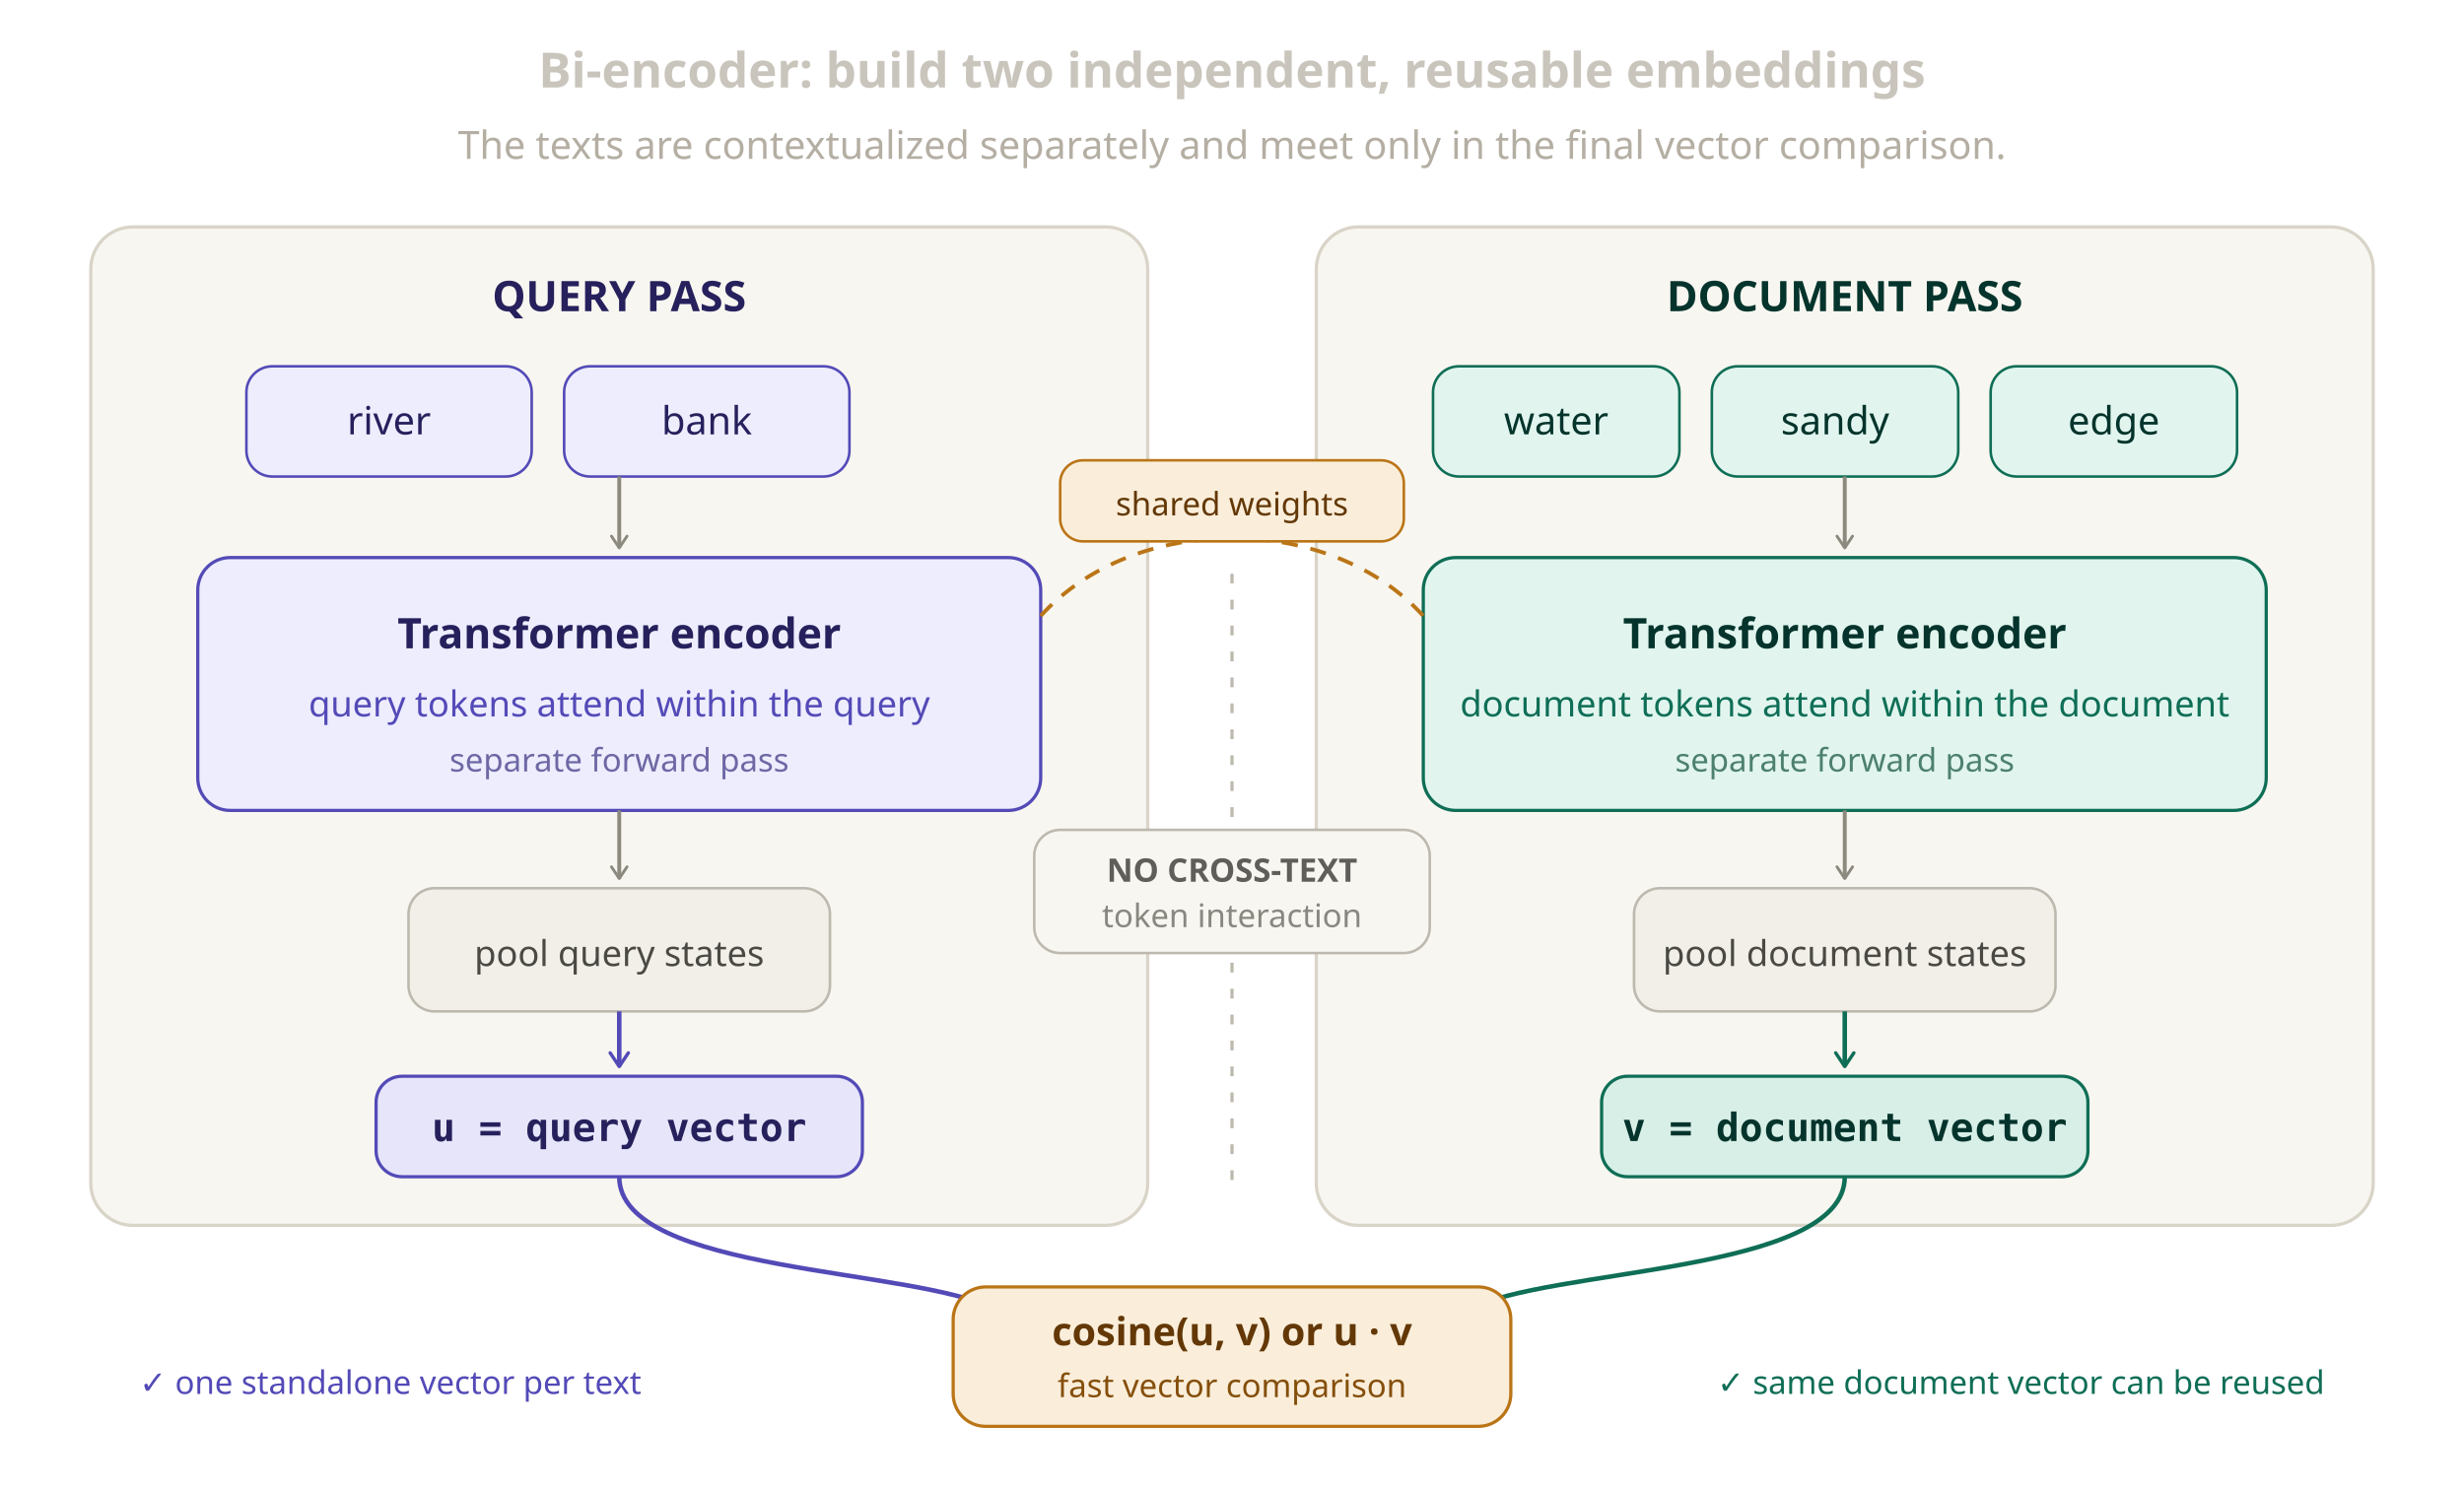
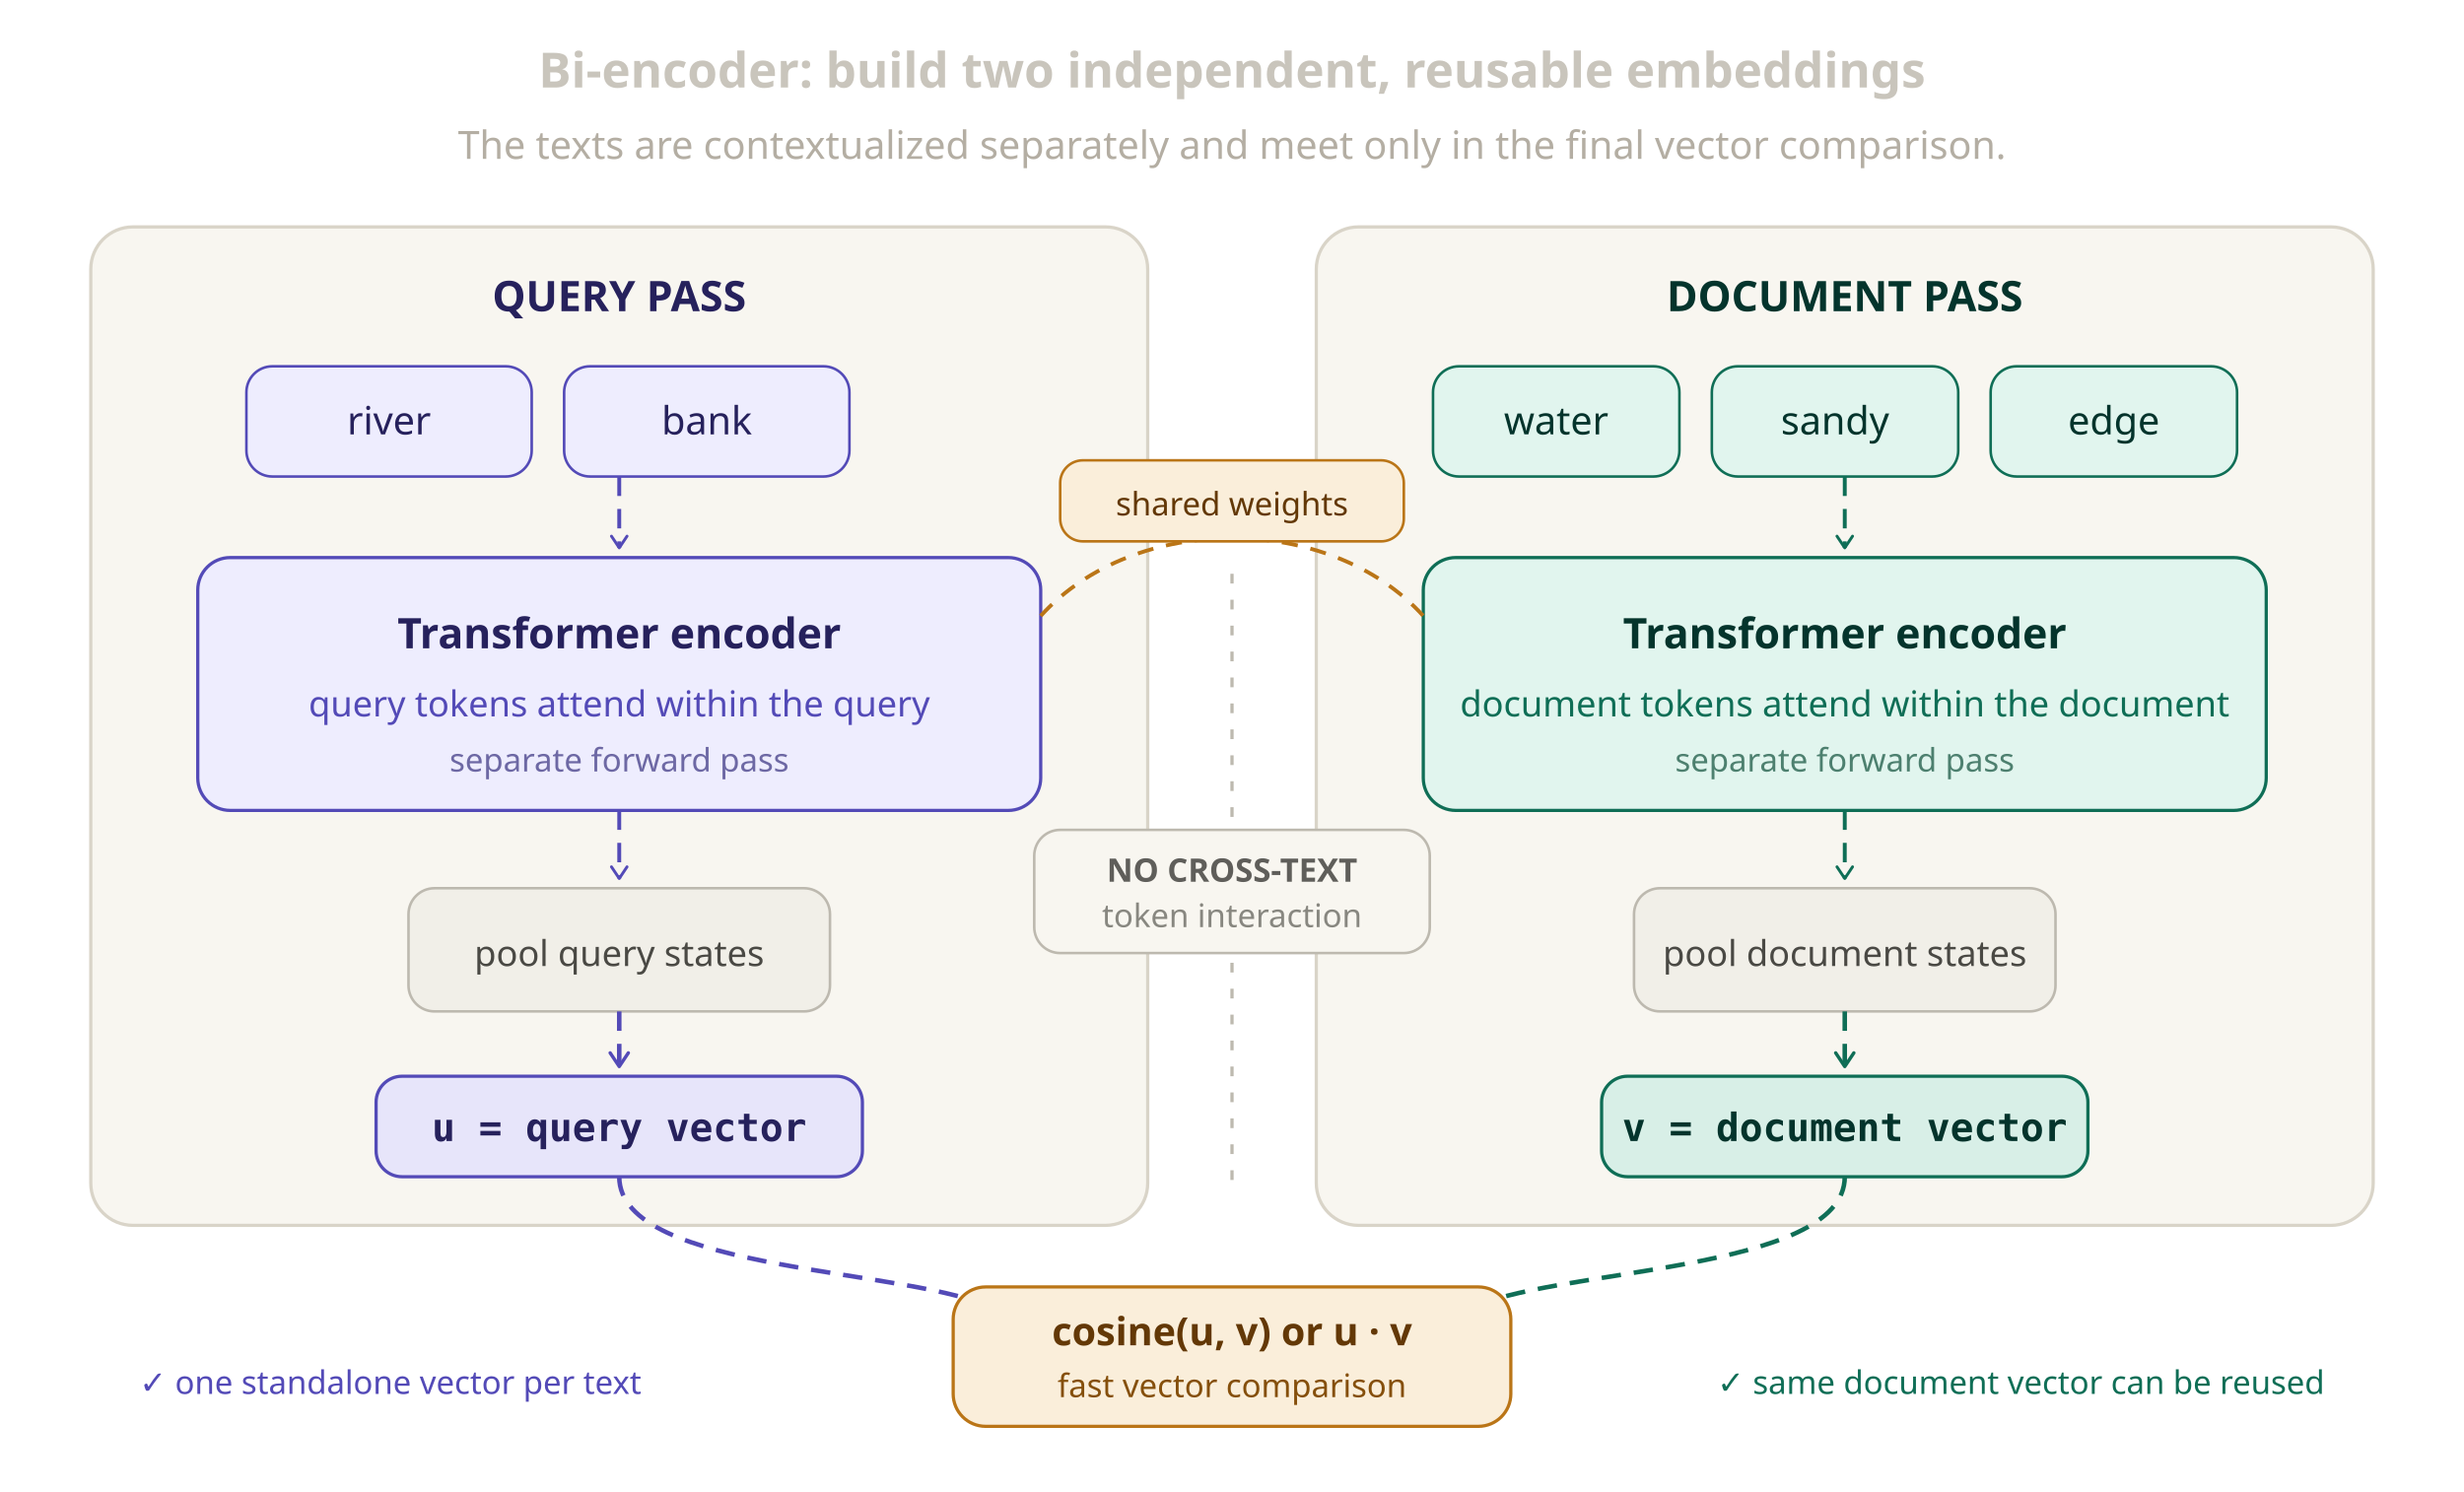
<svg xmlns="http://www.w3.org/2000/svg" viewBox="0 0 760 460" role="img" style="font-family: ui-sans-serif, system-ui, sans-serif; background: transparent;">
  <defs>
+     <style>
+       @keyframes flow-bi {
+         to { stroke-dashoffset: -20; }
+       }
+       @keyframes encoder-pulse {
+         0%, 100% { stroke-width: 1; }
+         50% { stroke-width: 2.2; }
+       }
+       @keyframes vector-pulse {
+         0%, 100% { stroke-width: 1; opacity: 1; }
+         50% { stroke-width: 2.4; opacity: 0.82; }
+       }
+       @keyframes compare-pulse {
+         0%, 100% { stroke-width: 1; }
+         50% { stroke-width: 2.4; }
+       }
+       .flow-query, .flow-document, .flow-compare {
+         stroke-dasharray: 6 4;
+         animation: flow-bi 1.15s linear infinite;
+       }
+       .flow-document { animation-delay: -0.45s; }
+       .flow-compare { animation-duration: 1.45s; }
+       .encoder-query, .encoder-document {
+         animation: encoder-pulse 3s ease-in-out infinite;
+       }
+       .encoder-document { animation-delay: -1.5s; }
+       .vector-query, .vector-document {
+         animation: vector-pulse 2.8s ease-in-out infinite;
+       }
+       .vector-document { animation-delay: -1.4s; }
+       .compare-card { animation: compare-pulse 2.8s ease-in-out infinite 0.7s; }
+       @media (prefers-reduced-motion: reduce) {
+         .flow-query, .flow-document, .flow-compare,
+         .encoder-query, .encoder-document,
+         .vector-query, .vector-document, .compare-card {
+           animation: none !important;
+         }
+       }
+     </style>
    <marker id="arrow-bi" viewBox="0 0 10 10" refX="8" refY="5" markerWidth="5" markerHeight="5" orient="auto-start-reverse">
      <path d="M2 1L8 5L2 9" fill="none" stroke="context-stroke" stroke-width="1.5" stroke-linecap="round" stroke-linejoin="round" />
    </marker>
  </defs>
  <text x="380" y="27" text-anchor="middle" style="font-size:15px; font-weight:600; fill:#C9C5BC;">
    Bi-encoder: build two independent, reusable embeddings
  </text>
  <text x="380" y="49" text-anchor="middle" style="font-size:12px; fill:#B4AEA3;">
    The texts are contextualized separately and meet only in the final vector comparison.
  </text>
  <rect x="28" y="70" width="326" height="308" rx="13" fill="#F8F6F0" stroke="#D9D4C8" stroke-width="1" />
  <rect x="406" y="70" width="326" height="308" rx="13" fill="#F8F6F0" stroke="#D9D4C8" stroke-width="1" />
  <text x="191" y="96" text-anchor="middle" style="font-size:13px; font-weight:600; fill:#26215C;">QUERY PASS</text>
  <text x="569" y="96" text-anchor="middle" style="font-size:13px; font-weight:600; fill:#04342C;">DOCUMENT PASS</text>
  <rect x="76" y="113" width="88" height="34" rx="8" fill="#EEEDFE" stroke="#534AB7" stroke-width="0.8" />
  <text x="120" y="134" text-anchor="middle" style="font-size:12px; font-weight:500; fill:#26215C;">river</text>
  <rect x="174" y="113" width="88" height="34" rx="8" fill="#EEEDFE" stroke="#534AB7" stroke-width="0.8" />
  <text x="218" y="134" text-anchor="middle" style="font-size:12px; font-weight:500; fill:#26215C;">bank</text>
  <rect x="442" y="113" width="76" height="34" rx="8" fill="#E1F5EE" stroke="#0F6E56" stroke-width="0.8" />
  <text x="480" y="134" text-anchor="middle" style="font-size:12px; font-weight:500; fill:#04342C;">water</text>
  <rect x="528" y="113" width="76" height="34" rx="8" fill="#E1F5EE" stroke="#0F6E56" stroke-width="0.8" />
  <text x="566" y="134" text-anchor="middle" style="font-size:12px; font-weight:500; fill:#04342C;">sandy</text>
  <rect x="614" y="113" width="76" height="34" rx="8" fill="#E1F5EE" stroke="#0F6E56" stroke-width="0.8" />
  <text x="652" y="134" text-anchor="middle" style="font-size:12px; font-weight:500; fill:#04342C;">edge</text>
-   <line x1="191" y1="147" x2="191" y2="169" stroke="#8C897F" stroke-width="1.2" marker-end="url(#arrow-bi)" />
-   <line x1="569" y1="147" x2="569" y2="169" stroke="#8C897F" stroke-width="1.2" marker-end="url(#arrow-bi)" />
-   <rect x="61" y="172" width="260" height="78" rx="10" fill="#EEEDFE" stroke="#534AB7" stroke-width="1" />
+   <line class="flow-query" x1="191" y1="147" x2="191" y2="169" stroke="#534AB7" stroke-width="1.2" marker-end="url(#arrow-bi)" />
+   <line class="flow-document" x1="569" y1="147" x2="569" y2="169" stroke="#0F6E56" stroke-width="1.2" marker-end="url(#arrow-bi)" />
+   <rect class="encoder-query" x="61" y="172" width="260" height="78" rx="10" fill="#EEEDFE" stroke="#534AB7" stroke-width="1" />
  <text x="191" y="200" text-anchor="middle" style="font-size:13px; font-weight:600; fill:#26215C;">Transformer encoder</text>
  <text x="191" y="221" text-anchor="middle" style="font-size:11px; fill:#534AB7;">query tokens attend within the query</text>
  <text x="191" y="238" text-anchor="middle" style="font-size:10px; fill:#6D68A4;">separate forward pass</text>
-   <rect x="439" y="172" width="260" height="78" rx="10" fill="#E1F5EE" stroke="#0F6E56" stroke-width="1" />
+   <rect class="encoder-document" x="439" y="172" width="260" height="78" rx="10" fill="#E1F5EE" stroke="#0F6E56" stroke-width="1" />
  <text x="569" y="200" text-anchor="middle" style="font-size:13px; font-weight:600; fill:#04342C;">Transformer encoder</text>
  <text x="569" y="221" text-anchor="middle" style="font-size:11px; fill:#0F6E56;">document tokens attend within the document</text>
  <text x="569" y="238" text-anchor="middle" style="font-size:10px; fill:#4D806F;">separate forward pass</text>
  <path d="M321 190 C350 158 410 158 439 190" fill="none" stroke="#BA7517" stroke-width="1.2" stroke-dasharray="5 4" />
  <rect x="327" y="142" width="106" height="25" rx="7" fill="#FAEEDA" stroke="#BA7517" stroke-width="0.8" />
  <text x="380" y="159" text-anchor="middle" style="font-size:10px; font-weight:500; fill:#633806;">shared weights</text>
-   <line x1="191" y1="250" x2="191" y2="271" stroke="#8C897F" stroke-width="1.2" marker-end="url(#arrow-bi)" />
-   <line x1="569" y1="250" x2="569" y2="271" stroke="#8C897F" stroke-width="1.2" marker-end="url(#arrow-bi)" />
+   <line class="flow-query" x1="191" y1="250" x2="191" y2="271" stroke="#534AB7" stroke-width="1.2" marker-end="url(#arrow-bi)" />
+   <line class="flow-document" x1="569" y1="250" x2="569" y2="271" stroke="#0F6E56" stroke-width="1.2" marker-end="url(#arrow-bi)" />
  <rect x="126" y="274" width="130" height="38" rx="8" fill="#F1EFE8" stroke="#BDB9AF" stroke-width="0.8" />
  <text x="191" y="298" text-anchor="middle" style="font-size:11px; font-weight:500; fill:#4A4944;">pool query states</text>
  <rect x="504" y="274" width="130" height="38" rx="8" fill="#F1EFE8" stroke="#BDB9AF" stroke-width="0.8" />
  <text x="569" y="298" text-anchor="middle" style="font-size:11px; font-weight:500; fill:#4A4944;">pool document states</text>
-   <line x1="191" y1="312" x2="191" y2="329" stroke="#534AB7" stroke-width="1.4" marker-end="url(#arrow-bi)" />
-   <line x1="569" y1="312" x2="569" y2="329" stroke="#0F6E56" stroke-width="1.4" marker-end="url(#arrow-bi)" />
-   <rect x="116" y="332" width="150" height="31" rx="8" fill="#E7E5FA" stroke="#534AB7" stroke-width="1" />
+   <line class="flow-query" x1="191" y1="312" x2="191" y2="329" stroke="#534AB7" stroke-width="1.4" marker-end="url(#arrow-bi)" />
+   <line class="flow-document" x1="569" y1="312" x2="569" y2="329" stroke="#0F6E56" stroke-width="1.4" marker-end="url(#arrow-bi)" />
+   <rect class="vector-query" x="116" y="332" width="150" height="31" rx="8" fill="#E7E5FA" stroke="#534AB7" stroke-width="1" />
  <text x="191" y="352" text-anchor="middle" style="font-size:12px; font-weight:600; fill:#26215C; font-family:ui-monospace, monospace;">u = query vector</text>
-   <rect x="494" y="332" width="150" height="31" rx="8" fill="#D8EFE7" stroke="#0F6E56" stroke-width="1" />
+   <rect class="vector-document" x="494" y="332" width="150" height="31" rx="8" fill="#D8EFE7" stroke="#0F6E56" stroke-width="1" />
  <text x="569" y="352" text-anchor="middle" style="font-size:12px; font-weight:600; fill:#04342C; font-family:ui-monospace, monospace;">v = document vector</text>
  <line x1="380" y1="177" x2="380" y2="365" stroke="#BDB9AF" stroke-width="1" stroke-dasharray="3 5" />
  <rect x="319" y="256" width="122" height="38" rx="8" fill="#F8F6F0" stroke="#BDB9AF" stroke-width="0.8" />
  <text x="380" y="272" text-anchor="middle" style="font-size:10px; font-weight:600; fill:#5F5E5A;">NO CROSS-TEXT</text>
  <text x="380" y="286" text-anchor="middle" style="font-size:10px; fill:#888780;">token interaction</text>
-   <path d="M191 363 C191 393 283 391 307 404" fill="none" stroke="#534AB7" stroke-width="1.4" marker-end="url(#arrow-bi)" />
-   <path d="M569 363 C569 393 477 391 453 404" fill="none" stroke="#0F6E56" stroke-width="1.4" marker-end="url(#arrow-bi)" />
-   <rect x="294" y="397" width="172" height="43" rx="10" fill="#FAEEDA" stroke="#BA7517" stroke-width="1" />
+   <path class="flow-compare" d="M191 363 C191 393 283 391 307 404" fill="none" stroke="#534AB7" stroke-width="1.4" marker-end="url(#arrow-bi)" />
+   <path class="flow-compare" d="M569 363 C569 393 477 391 453 404" fill="none" stroke="#0F6E56" stroke-width="1.4" marker-end="url(#arrow-bi)" />
+   <rect class="compare-card" x="294" y="397" width="172" height="43" rx="10" fill="#FAEEDA" stroke="#BA7517" stroke-width="1" />
  <text x="380" y="415" text-anchor="middle" style="font-size:12px; font-weight:600; fill:#633806;">cosine(u, v) or u · v</text>
  <text x="380" y="431" text-anchor="middle" style="font-size:10px; fill:#854F0B;">fast vector comparison</text>
  <text x="43" y="430" style="font-size:10px; font-weight:500; fill:#534AB7;">✓ one standalone vector per text</text>
  <text x="717" y="430" text-anchor="end" style="font-size:10px; font-weight:500; fill:#0F6E56;">✓ same document vector can be reused</text>
</svg>
